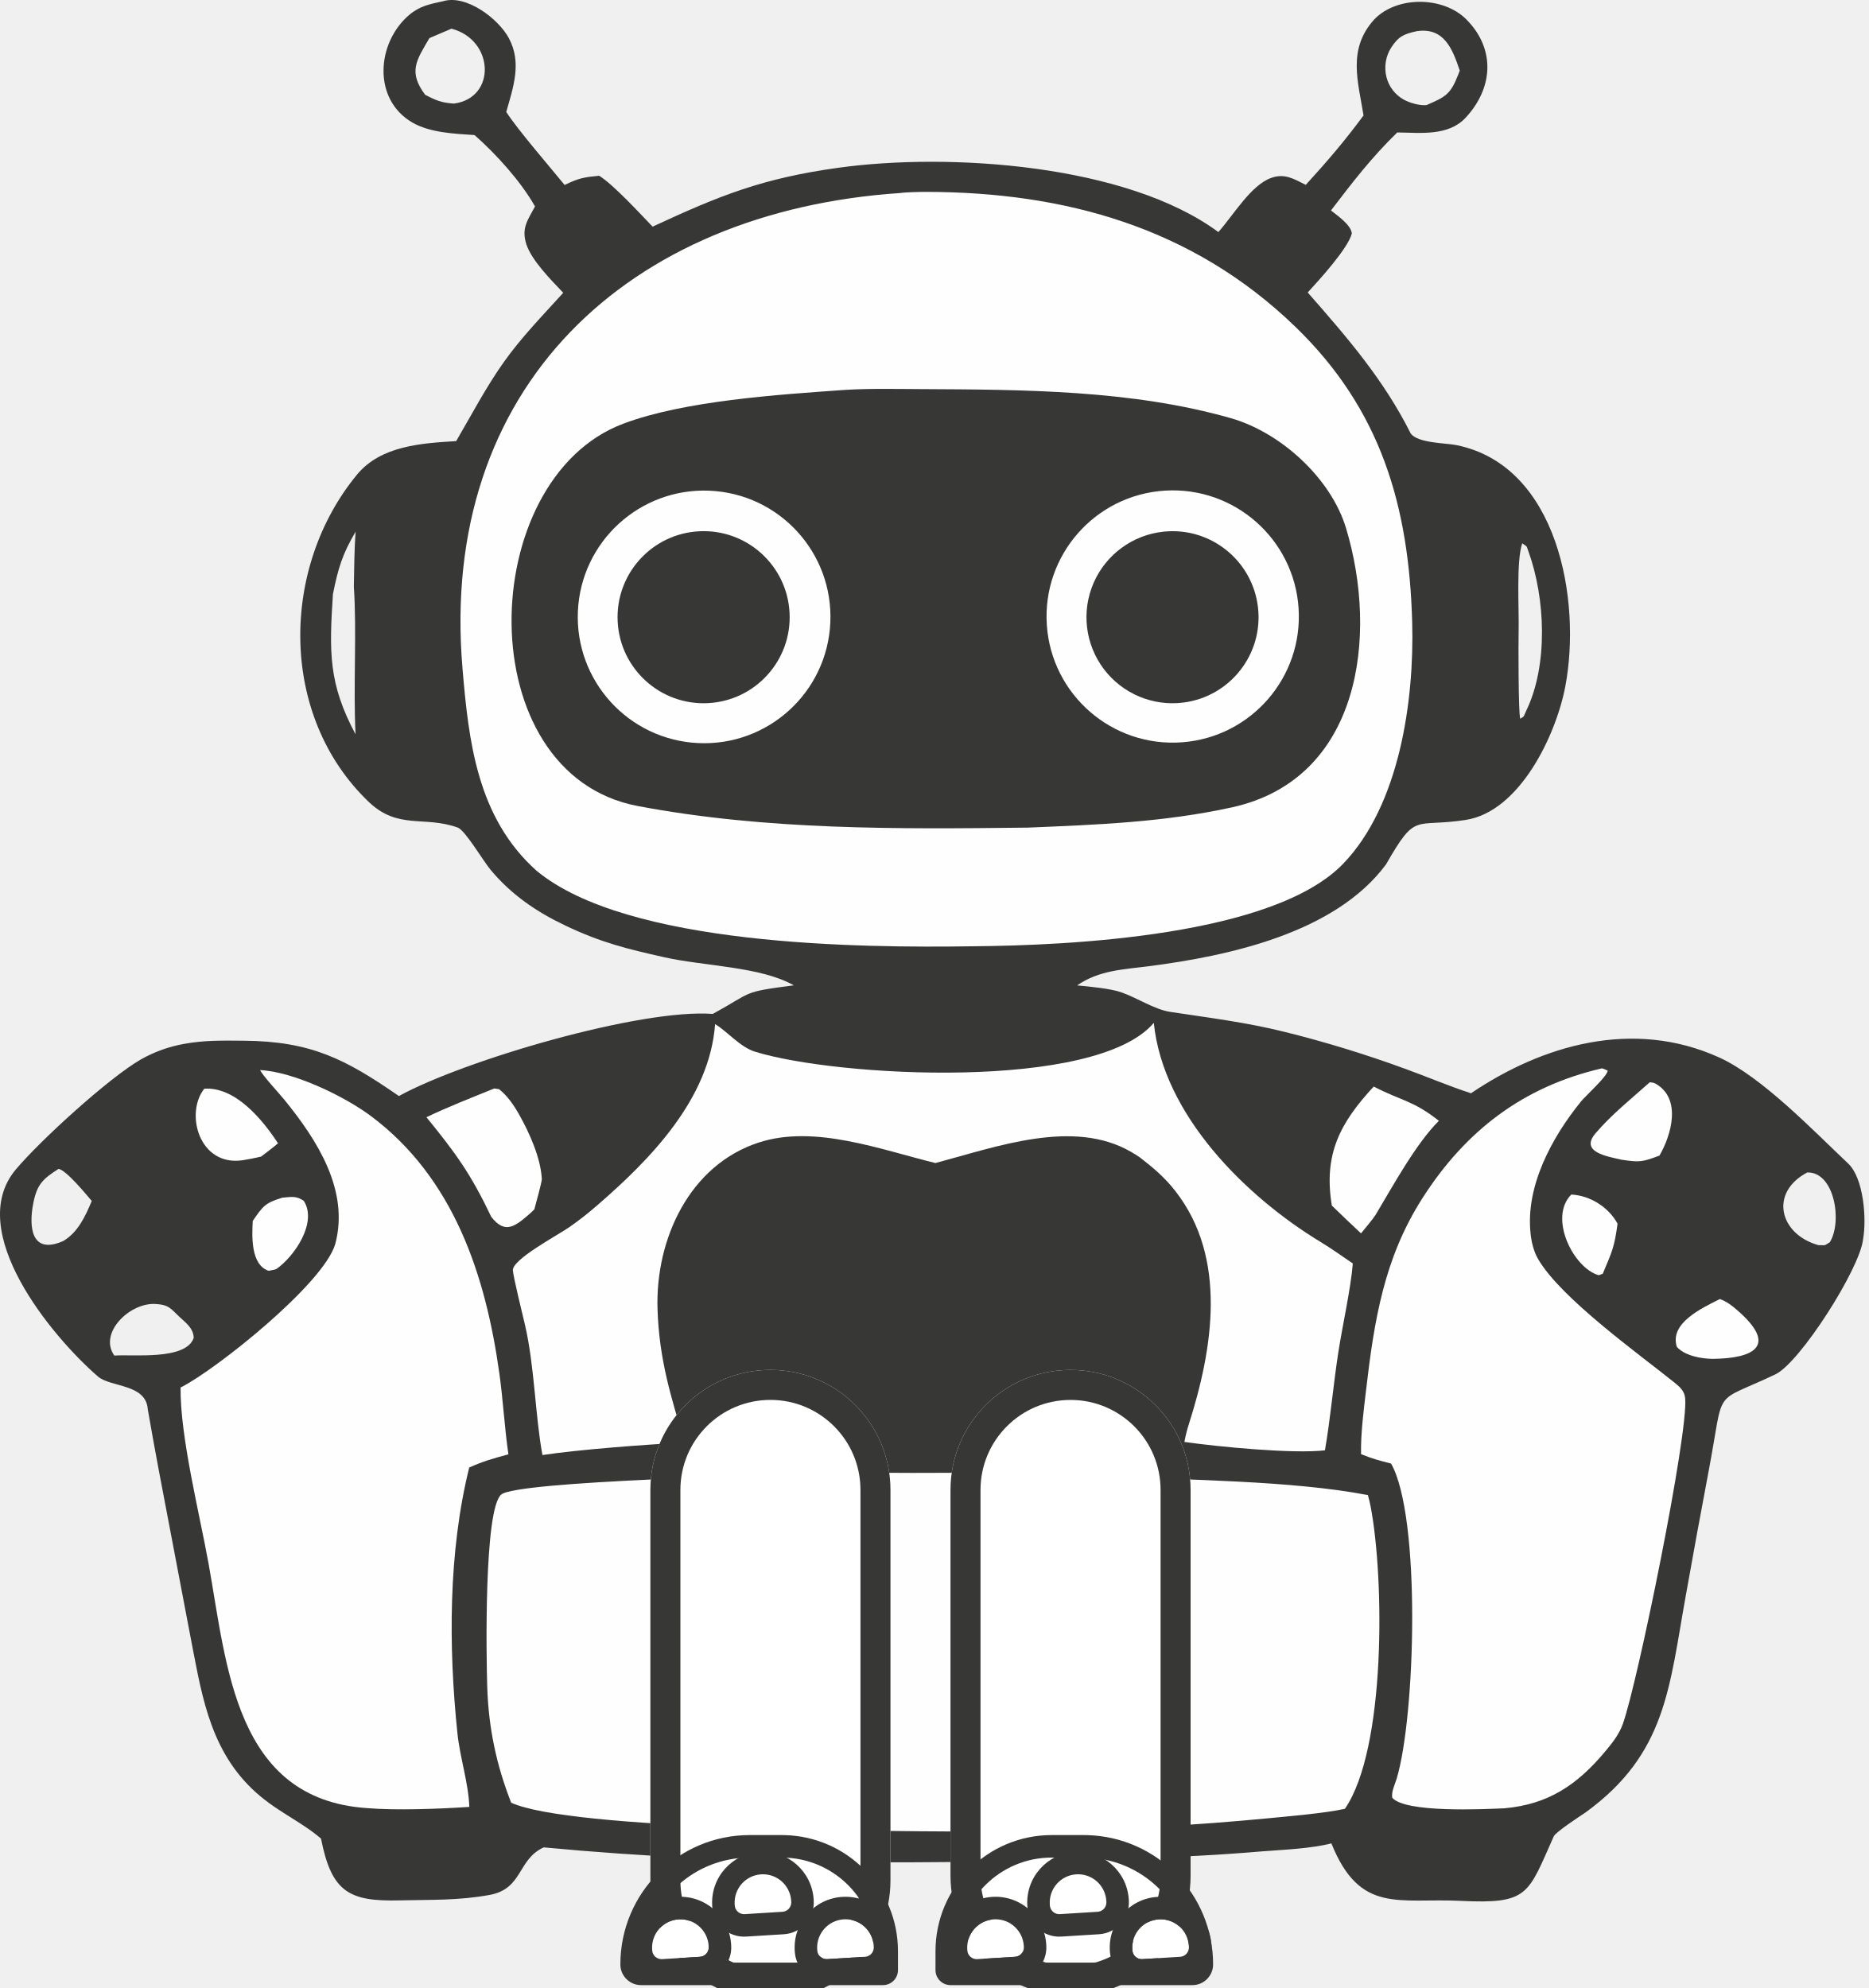
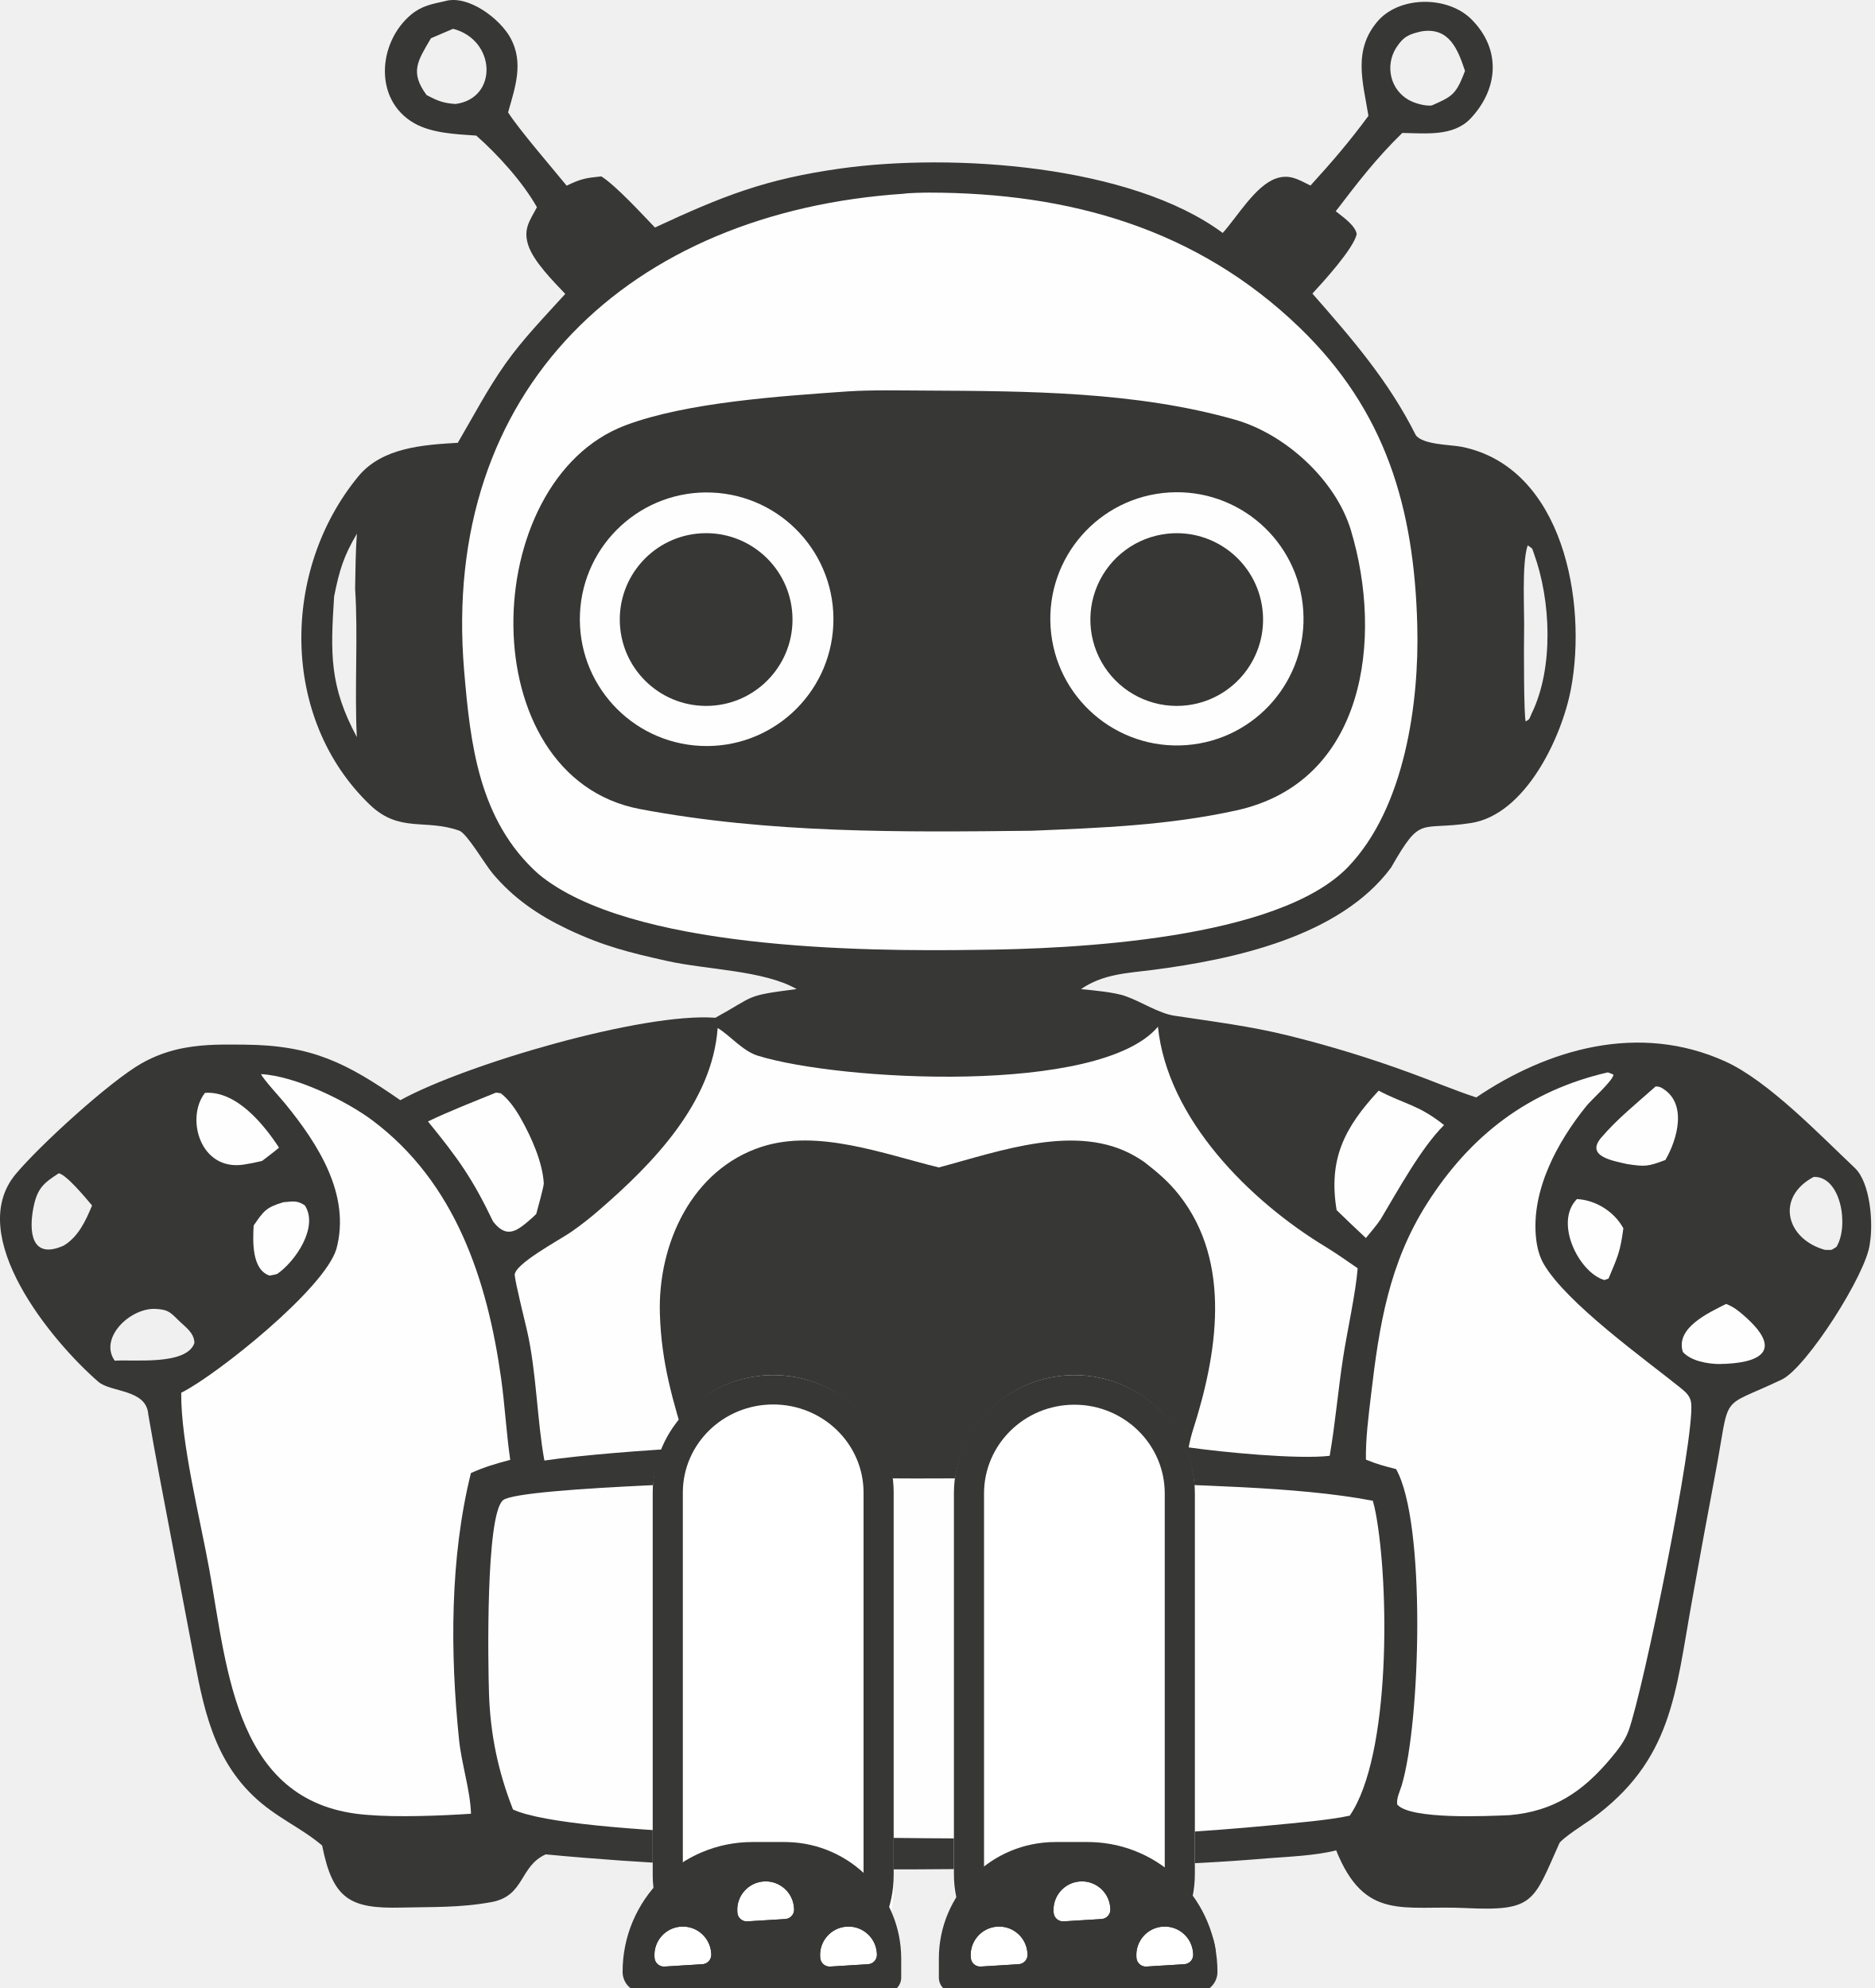
- <svg xmlns="http://www.w3.org/2000/svg" width="249" height="265" viewBox="0 0 249 265" fill="none">
-   <g clip-path="url(#clip0_1_198)">
-     <path d="M59.078 0.157C62.16 -0.755 66.42 2.493 67.811 5.069C69.584 8.352 68.405 11.634 67.474 14.923C68.997 17.294 73.3 22.259 75.253 24.657C77.139 23.738 77.84 23.624 79.856 23.426C81.752 24.602 85.308 28.477 86.979 30.213C95.965 26.037 101.611 23.774 111.69 22.369C126.463 20.309 150.151 21.881 162.383 30.936C164.397 28.667 166.714 24.696 169.409 23.72C171.225 23.062 172.439 23.852 174.035 24.64C176.927 21.465 179.17 18.856 181.732 15.388C181.005 10.868 179.571 6.555 183.14 2.614C186.16 -0.577 192.347 -0.502 195.42 2.573C199.364 6.521 199.023 11.775 195.3 15.73C193.012 18.161 189.306 17.698 186.227 17.655C182.768 21.023 180.302 24.245 177.39 28.055C178.323 28.796 180.005 29.938 180.175 31.098C179.727 33.06 175.719 37.438 174.291 38.986C179.587 45.025 184.399 50.57 188.018 57.781C188.968 59.087 192.689 59.044 194.136 59.338C207.649 62.089 210.799 80.041 208.622 91.511C207.401 97.943 202.575 108.187 195.338 109.298C188.399 110.363 188.793 108.128 184.734 115.217C177.956 124.376 163.793 127.42 153.104 128.799C149.724 129.235 146.493 129.323 143.556 131.355C145.112 131.497 148.121 131.779 149.491 132.294C151.496 132.98 153.862 134.565 155.959 134.883C161.179 135.674 166.04 136.266 171.196 137.544C176.598 138.884 181.923 140.513 187.15 142.426C190.116 143.493 193.076 144.766 196.049 145.734C205.535 139.32 217.618 135.749 229.114 140.952C234.835 143.542 241.76 150.796 246.325 155.101C248.392 157.053 248.8 162.449 248.31 165.196C247.9 169.1 239.906 181.636 236.63 183.198C228.047 187.288 229.917 184.554 227.746 195.996C226.696 201.548 225.676 207.105 224.686 212.668C222.474 224.921 222.093 233.778 211.325 241.595C210.509 242.143 207.341 244.213 207.086 244.783C203.614 252.528 203.793 253.83 194.626 253.383C186.454 252.985 181.244 255.175 177.446 245.72C174.818 246.408 171.091 246.568 168.292 246.78C162.636 247.26 156.967 247.565 151.292 247.69C124.63 248.47 99.052 248.778 72.467 246.255C68.954 247.848 69.712 251.775 65.272 252.59C61.101 253.358 57.404 253.218 53.275 253.32C46.532 253.488 44.191 252.233 42.784 245.083C39.893 242.613 36.635 241.392 33.573 238.435C27.693 232.756 26.764 225.162 25.265 217.547L21.171 196.028C20.659 193.359 20.192 190.65 19.693 187.846C19.467 184.445 14.731 184.944 13.051 183.487C6.896 178.149 -4.774 164.094 2.102 155.896C5.369 152.002 14.543 143.654 18.763 141.23C20.562 140.208 22.523 139.503 24.561 139.144C27.302 138.648 29.722 138.706 32.442 138.726C41.471 138.791 46.041 141.176 53.165 146.101C61.909 141.305 85.436 134.423 95.001 135.156C100.435 132.178 98.789 132.249 105.798 131.346C101.438 128.845 93.825 128.787 88.58 127.611C83.579 126.491 80.133 125.654 75.363 123.385C71.482 121.538 68.162 119.268 65.401 115.966C64.383 114.749 62.019 110.692 61.005 110.314C56.539 108.704 53.061 110.642 49.131 106.88C37.184 95.44 37.317 75.71 47.593 63.253C50.753 59.423 56.211 59.072 60.798 58.802C62.854 55.288 64.769 51.626 67.128 48.293C69.472 44.979 72.342 42.042 75.069 39.029C73.481 37.358 70.841 34.706 70.151 32.555C69.466 30.419 70.324 29.349 71.307 27.521C69.419 24.174 66.114 20.527 63.249 18.006C60.569 17.822 57.34 17.701 54.988 16.349C49.6 13.252 50.192 5.658 54.56 1.971C55.972 0.78 57.341 0.539 59.078 0.157ZM190.125 14.011C192.619 12.916 193.305 12.625 194.331 9.997C194.408 9.802 194.482 9.607 194.556 9.412C193.593 6.525 192.467 3.615 188.829 4.155C187.152 4.53 186.406 4.817 185.419 6.341C184.681 7.504 184.451 8.918 184.783 10.255C185.095 11.521 185.913 12.604 187.045 13.251C187.828 13.709 189.231 14.106 190.125 14.011ZM57.233 5.079C55.497 8.045 54.377 9.561 56.66 12.632C58.107 13.388 58.844 13.696 60.492 13.809C66.172 13.074 65.9 5.312 60.171 3.824L57.233 5.079ZM15.238 180.698C17.626 180.507 24.768 181.374 25.817 178.351C25.801 176.929 24.519 176.164 23.601 175.233C22.492 174.109 22.148 173.9 20.57 173.813C17.187 173.73 13.129 177.727 15.238 180.698ZM240.867 156.289C235.773 158.982 237.168 164.538 242.365 165.98C243.425 165.974 243.042 166.097 243.88 165.588C245.58 162.848 244.502 156.18 240.867 156.289ZM47.16 78.198C47.211 75.835 47.212 73.203 47.403 70.869C45.634 73.85 45.069 75.739 44.373 79.193C43.88 86.853 43.753 91.099 47.388 97.882C47.065 91.496 47.57 84.209 47.16 78.198ZM8.443 165.421C10.388 164.268 11.378 162.132 12.228 160.086C11.427 159.147 8.874 156.025 7.807 155.807C5.75 157.127 4.94 157.836 4.439 160.373C3.813 163.547 4.15 167.321 8.443 165.421ZM202.882 72.42C202.058 74.858 202.478 81.231 202.402 84.145C202.366 85.519 202.363 95.278 202.62 95.805C203.227 95.455 203.051 95.516 203.413 94.743C206.363 88.684 205.967 79.715 203.709 73.504C203.401 72.659 203.616 72.953 202.882 72.42Z" fill="#373736" />
-     <path d="M120.02 25.727C120.643 25.62 122.676 25.577 123.376 25.578C141.976 25.593 158.94 30.334 172.588 43.504C184.038 54.553 187.8 67.418 188.218 83.025C188.496 93.429 186.526 107.318 179.035 115.118C169.774 124.761 142.58 126.037 129.64 126.138C114.669 126.363 83.577 126.104 71.493 116.054C63.563 108.954 62.456 98.734 61.64 89.077C58.476 51.648 83.613 28.151 120.02 25.727Z" fill="#FEFEFE" />
-     <path d="M112.577 51.977C115.826 51.766 119.519 51.855 122.794 51.867C136.449 51.938 150.819 51.974 164.034 55.739C170.689 57.635 177.391 63.734 179.405 70.421C183.718 84.735 181.366 103.857 164.183 107.622C155.074 109.618 146.276 109.93 137.011 110.321C119.715 110.519 102.177 110.689 85.005 107.444C62.431 103.177 63.365 63.904 83.058 56.483C91.195 53.417 103.652 52.608 112.577 51.977Z" fill="#373736" />
-     <path d="M94.562 65.41C103.866 65.807 111.081 73.681 110.666 82.984C110.25 92.287 102.363 99.487 93.061 99.053C83.784 98.621 76.608 90.76 77.022 81.483C77.436 72.205 85.284 65.014 94.562 65.41Z" fill="#FEFEFE" />
-     <path d="M93.149 70.821C99.495 70.472 104.914 75.35 105.233 81.697C105.553 88.045 100.649 93.442 94.3 93.731C87.993 94.018 82.64 89.154 82.323 82.849C82.006 76.543 86.845 71.168 93.149 70.821Z" fill="#373736" />
-     <path d="M155.277 65.399C164.498 64.838 172.444 71.822 173.072 81.038C173.7 90.255 166.774 98.252 157.562 98.947C148.255 99.649 140.158 92.636 139.523 83.324C138.889 74.012 145.961 65.966 155.277 65.399Z" fill="#FEFEFE" />
-     <path d="M155.069 70.871C161.308 70.213 166.918 74.691 167.659 80.921C168.4 87.151 163.997 92.82 157.777 93.644C153.68 94.187 149.607 92.483 147.117 89.183C144.628 85.883 144.106 81.499 145.753 77.708C147.399 73.917 150.958 71.305 155.069 70.871Z" fill="#373736" />
-     <path d="M108.487 196.475C112.271 196.185 117.583 196.35 121.519 196.338C130.168 196.313 139.025 196.252 147.643 196.741C158.209 197.34 172.04 197.324 182.312 199.295C182.459 199.812 182.584 200.335 182.686 200.862C184.501 210.402 184.745 233.119 179.249 241.114C176.526 241.718 171.72 242.11 168.809 242.396C159.438 243.292 150.035 243.82 140.622 243.98C138.693 244.183 130.123 244.152 128.038 244.141C117.38 244.086 76.066 243.937 68.128 240.298C66.151 235.258 65.117 230.322 64.94 224.907C64.815 221.07 64.477 201.246 66.796 199.228C68.895 197.403 103.922 196.619 108.487 196.475Z" fill="#FEFEFE" />
-     <path d="M213.503 142.412C213.7 142.443 214.071 142.625 214.274 142.712C214.207 143.499 211.383 146.006 210.709 146.836C206.833 151.608 203.29 158.126 203.999 164.482C204.128 165.639 204.423 166.848 205.014 167.86C208.065 173.084 218.443 180.494 223.226 184.342C223.936 184.913 224.509 185.449 224.598 186.389C225.044 191.092 218.283 224.22 216.295 229.793C215.791 231.205 214.868 232.363 213.916 233.499C210.202 237.933 206.336 240.535 200.492 241.046C197.593 241.171 187.323 241.671 185.554 239.637C185.432 238.795 185.889 237.95 186.144 237.107C188.662 228.78 189.403 202.134 185.401 195.09C183.799 194.684 182.945 194.459 181.4 193.837C181.343 191.075 181.759 187.956 182.081 185.203C183.153 176.029 184.467 167.749 189.529 159.798C195.304 150.727 203.012 144.838 213.503 142.412Z" fill="#FEFEFE" />
-     <path d="M34.663 142.641C39.141 142.861 45.947 146.151 49.468 148.792C60.459 157.033 64.718 169.938 66.55 183.046C67.057 186.675 67.244 190.307 67.76 193.861C65.76 194.407 64.416 194.772 62.538 195.62C59.742 206.895 59.77 219.53 60.964 231.036C61.308 234.344 62.441 237.662 62.551 240.859C58.602 241.124 52.782 241.349 48.873 241.018C31.293 239.808 30.246 222.015 27.804 208.466C26.59 201.73 23.994 191.494 24.068 184.949L24.194 184.887C28.831 182.528 43.089 171.173 44.677 165.848C46.61 158.665 42.229 151.913 37.897 146.593C37.175 145.706 35.014 143.384 34.663 142.641Z" fill="#FEFEFE" />
-     <path d="M95.309 136.514C96.919 137.471 98.623 139.565 100.61 140.184C111.502 143.577 146.086 145.458 153.778 136.347C155.027 148.607 166 159.487 176.019 165.56C177.47 166.439 178.904 167.463 180.304 168.422C180.04 171.726 178.924 176.7 178.381 180.199C177.704 184.558 177.326 189.071 176.587 193.329C172.31 193.825 162.283 192.844 157.856 192.21C157.999 191.449 158.187 190.663 158.423 189.924C161.641 179.869 163.661 167.706 156.625 158.735C155.208 156.929 153.756 155.707 151.947 154.299C151.556 154.03 151.154 153.777 150.742 153.541C143.036 149.076 132.811 152.872 124.674 155.033C117.348 153.237 108.598 149.898 101.187 152.279C91.871 155.273 87.344 165.214 87.634 174.476C87.84 181.068 89.363 186.058 91.27 192.293C86.15 192.54 77.186 193.221 72.296 193.957C71.334 188.752 71.242 182.113 69.988 176.686C69.616 175.074 68.479 170.528 68.358 169.359C68.209 167.91 74.264 164.688 75.808 163.628C77.12 162.718 78.38 161.734 79.582 160.683C86.72 154.512 94.575 146.457 95.309 136.514Z" fill="#FEFEFE" />
-     <path d="M65.847 145.103C65.942 145.091 66.387 145.169 66.513 145.187C67.611 146.051 68.471 147.293 69.201 148.589C70.569 151.019 72.055 154.322 72.216 157.149C72.236 157.514 71.356 160.695 71.215 161.212C71.059 161.374 70.897 161.53 70.728 161.679C68.718 163.441 67.352 164.616 65.477 162.21C62.766 156.523 60.804 153.786 56.834 148.925C59.619 147.582 62.959 146.281 65.847 145.103Z" fill="#FEFEFE" />
-     <path d="M183.088 144.838C186.786 146.757 188.33 146.676 191.774 149.405C188.744 152.403 185.642 158.091 183.344 161.93C182.861 162.663 181.971 163.697 181.396 164.407C180.086 163.186 178.789 161.951 177.506 160.702C176.376 153.852 178.614 149.668 183.088 144.838Z" fill="#FEFEFE" />
-     <path d="M219.878 144.272C220.14 144.286 220.397 144.313 220.631 144.443C224.185 146.424 222.747 151.33 221.174 154.038C218.855 154.921 218.468 154.944 216.089 154.585C214.293 154.159 210.502 153.596 212.64 151.083C214.772 148.578 217.414 146.469 219.878 144.272Z" fill="#FEFEFE" />
-     <path d="M27.224 145.127C31.365 144.84 34.98 149.23 37.055 152.404C36.39 152.978 35.511 153.623 34.802 154.171C33.993 154.368 33.176 154.53 32.354 154.657C26.537 155.528 24.626 148.414 27.224 145.127Z" fill="#FEFEFE" />
-     <path d="M229.233 173.159C230.189 173.534 230.742 173.964 231.496 174.614C237.062 179.412 233.743 181.086 228.249 181.137C226.711 181.113 224.55 180.724 223.492 179.54C222.457 176.345 226.915 174.329 229.233 173.159Z" fill="#FEFEFE" />
-     <path d="M209.423 159.232C211.942 159.366 214.381 160.906 215.588 163.113C215.165 166.262 214.858 166.83 213.613 169.796L213.068 169.986C209.707 169.027 206.345 162.332 209.423 159.232Z" fill="#FEFEFE" />
-     <path d="M37.628 159.651C38.908 159.543 39.445 159.386 40.477 160.061C42.349 162.917 39.258 167.487 36.813 169.174C36.551 169.262 36.093 169.339 35.806 169.398C33.408 168.609 33.575 164.783 33.687 162.748C35.046 160.763 35.353 160.343 37.628 159.651Z" fill="#FEFEFE" />
-     <path d="M86.682 198.607C86.682 189.771 93.846 182.607 102.682 182.607C111.519 182.607 118.682 189.771 118.682 198.607V250.673C118.682 259.51 111.519 266.673 102.682 266.673C93.846 266.673 86.682 259.51 86.682 250.673V198.607Z" fill="white" />
-     <path d="M114.682 250.673V198.607C114.682 191.98 109.31 186.607 102.682 186.607C96.055 186.607 90.682 191.98 90.682 198.607V250.673C90.682 257.3 96.055 262.673 102.682 262.673V266.673C93.846 266.673 86.682 259.509 86.682 250.673V198.607C86.682 189.771 93.846 182.607 102.682 182.607C111.519 182.607 118.682 189.771 118.682 198.607V250.673C118.682 259.509 111.519 266.673 102.682 266.673V262.673C109.31 262.673 114.682 257.3 114.682 250.673Z" fill="#373736" />
-     <path d="M126.682 198.611C126.682 189.774 133.846 182.611 142.682 182.611C151.519 182.611 158.682 189.774 158.682 198.611V250.066C158.682 258.903 151.519 266.066 142.682 266.066C133.846 266.066 126.682 258.903 126.682 250.066V198.611Z" fill="white" />
-     <path d="M154.682 250.066V198.611C154.682 191.983 149.31 186.611 142.682 186.611C136.055 186.611 130.682 191.983 130.682 198.611V250.066C130.682 256.693 136.055 262.066 142.682 262.066V266.066C133.846 266.066 126.682 258.902 126.682 250.066V198.611C126.682 189.774 133.846 182.611 142.682 182.611C151.519 182.611 158.682 189.774 158.682 198.611V250.066C158.682 258.902 151.519 266.066 142.682 266.066V262.066C149.31 262.066 154.682 256.693 154.682 250.066Z" fill="#373736" />
-     <path d="M116.682 260.104C116.682 253.206 111.091 247.615 104.194 247.615H99.924C92.139 247.615 85.814 253.861 85.685 261.615H116.682V260.104ZM119.682 262.615L119.672 262.819C119.569 263.828 118.718 264.615 117.682 264.615H85.441L85.159 264.601C83.768 264.459 82.682 263.285 82.682 261.856C82.683 252.334 90.402 244.615 99.924 244.615H104.194L104.594 244.62C112.963 244.832 119.682 251.683 119.682 260.104V262.615Z" fill="#373736" />
-     <path d="M126.682 264.615C125.647 264.615 124.795 263.828 124.693 262.819L124.682 262.615V260.104C124.682 251.55 131.617 244.615 140.171 244.615H144.441L144.887 244.621C154.203 244.857 161.682 252.483 161.682 261.856C161.682 263.38 160.447 264.615 158.924 264.615H126.682ZM127.682 261.615H158.679C158.551 253.861 152.226 247.615 144.441 247.615H140.171C133.274 247.615 127.682 253.206 127.682 260.104V261.615Z" fill="#373736" />
-     <path d="M128.916 259.849C128.787 257.768 130.369 255.977 132.449 255.848C134.53 255.72 136.321 257.302 136.45 259.382L136.458 259.515C136.501 260.205 135.976 260.798 135.287 260.841L130.249 261.152C129.56 261.195 128.966 260.671 128.924 259.982L128.916 259.849Z" fill="white" />
-     <path d="M128.924 259.981C128.964 260.627 129.488 261.129 130.121 261.154L130.249 261.153L135.287 260.841L135.414 260.826C135.998 260.73 136.436 260.234 136.459 259.643L136.458 259.515L136.45 259.382C136.325 257.367 134.64 255.819 132.644 255.841L132.45 255.848C130.369 255.977 128.787 257.768 128.916 259.849L128.924 259.981ZM139.452 259.33C139.597 261.673 137.815 263.69 135.472 263.835L130.434 264.147C128.091 264.292 126.075 262.509 125.93 260.167L125.921 260.034C125.69 256.3 128.53 253.085 132.264 252.854C135.998 252.623 139.213 255.463 139.444 259.197L139.452 259.33Z" fill="#373736" />
-     <path d="M86.916 259.849C86.787 257.768 88.369 255.977 90.45 255.848C92.53 255.72 94.321 257.302 94.45 259.382L94.458 259.515C94.501 260.205 93.976 260.798 93.287 260.841L88.249 261.152C87.56 261.195 86.966 260.671 86.924 259.982L86.916 259.849Z" fill="white" />
-     <path d="M86.924 259.981C86.964 260.627 87.487 261.129 88.121 261.154L88.249 261.153L93.287 260.841L93.414 260.826C93.998 260.73 94.436 260.234 94.459 259.643L94.458 259.515L94.45 259.382C94.325 257.367 92.64 255.819 90.644 255.841L90.45 255.848C88.369 255.977 86.787 257.768 86.916 259.849L86.924 259.981ZM97.453 259.33C97.597 261.673 95.815 263.69 93.472 263.835L88.434 264.147C86.091 264.292 84.075 262.509 83.93 260.167L83.921 260.034C83.69 256.3 86.53 253.085 90.264 252.854C93.998 252.623 97.213 255.463 97.444 259.197L97.453 259.33Z" fill="#373736" />
-     <path d="M139.916 253.849C139.787 251.768 141.369 249.977 143.449 249.848C145.53 249.72 147.321 251.302 147.45 253.382L147.458 253.515C147.501 254.204 146.976 254.798 146.287 254.84L141.249 255.152C140.56 255.195 139.966 254.671 139.924 253.982L139.916 253.849Z" fill="white" />
-     <path d="M139.924 253.981C139.964 254.627 140.488 255.129 141.121 255.154L141.249 255.153L146.287 254.841L146.414 254.826C146.998 254.73 147.436 254.234 147.459 253.643L147.458 253.515L147.45 253.382C147.325 251.367 145.64 249.819 143.644 249.841L143.45 249.848C141.369 249.977 139.787 251.768 139.916 253.849L139.924 253.981ZM150.452 253.33C150.597 255.673 148.815 257.69 146.472 257.835L141.434 258.147C139.091 258.292 137.075 256.509 136.93 254.167L136.921 254.034C136.69 250.3 139.53 247.085 143.264 246.854C146.998 246.623 150.213 249.463 150.444 253.197L150.452 253.33Z" fill="#373736" />
-     <path d="M97.916 253.849C97.787 251.768 99.369 249.977 101.449 249.848C103.53 249.72 105.321 251.302 105.45 253.382L105.458 253.515C105.501 254.204 104.976 254.798 104.287 254.84L99.249 255.152C98.56 255.195 97.966 254.671 97.924 253.982L97.916 253.849Z" fill="white" />
-     <path d="M97.924 253.981C97.964 254.627 98.487 255.129 99.121 255.154L99.249 255.153L104.287 254.841L104.414 254.826C104.998 254.73 105.436 254.234 105.459 253.643L105.458 253.515L105.45 253.382C105.325 251.367 103.64 249.819 101.644 249.841L101.45 249.848C99.369 249.977 97.787 251.768 97.916 253.849L97.924 253.981ZM108.452 253.33C108.597 255.673 106.815 257.69 104.472 257.835L99.434 258.147C97.091 258.292 95.075 256.509 94.93 254.167L94.921 254.034C94.69 250.3 97.53 247.085 101.264 246.854C104.998 246.623 108.213 249.463 108.444 253.197L108.452 253.33Z" fill="#373736" />
-     <path d="M150.916 259.849C150.787 257.768 152.369 255.977 154.449 255.848C156.53 255.72 158.321 257.302 158.45 259.382L158.458 259.515C158.501 260.205 157.976 260.798 157.287 260.841L152.249 261.152C151.56 261.195 150.966 260.671 150.924 259.982L150.916 259.849Z" fill="white" />
-     <path d="M150.924 259.981C150.964 260.627 151.488 261.129 152.121 261.154L152.249 261.153L157.287 260.841L157.414 260.826C157.998 260.73 158.436 260.234 158.459 259.643L158.458 259.515L158.45 259.382C158.325 257.367 156.64 255.819 154.644 255.841L154.45 255.848C152.369 255.977 150.787 257.768 150.916 259.849L150.924 259.981ZM161.452 259.33C161.597 261.673 159.815 263.69 157.472 263.835L152.434 264.147C150.091 264.292 148.075 262.509 147.93 260.167L147.921 260.034C147.69 256.3 150.53 253.085 154.264 252.854C157.998 252.623 161.213 255.463 161.444 259.197L161.452 259.33Z" fill="#373736" />
-     <path d="M108.916 259.849C108.787 257.768 110.369 255.977 112.449 255.848C114.53 255.72 116.321 257.302 116.45 259.382L116.458 259.515C116.501 260.205 115.976 260.798 115.287 260.841L110.249 261.152C109.56 261.195 108.966 260.671 108.924 259.982L108.916 259.849Z" fill="white" />
-     <path d="M108.924 259.981C108.964 260.627 109.488 261.129 110.121 261.154L110.249 261.153L115.287 260.841L115.414 260.826C115.998 260.73 116.436 260.234 116.459 259.643L116.458 259.515L116.45 259.382C116.325 257.367 114.64 255.819 112.644 255.841L112.45 255.848C110.369 255.977 108.787 257.768 108.916 259.849L108.924 259.981ZM119.452 259.33C119.597 261.673 117.815 263.69 115.472 263.835L110.434 264.147C108.091 264.292 106.075 262.509 105.93 260.167L105.921 260.034C105.69 256.3 108.53 253.085 112.264 252.854C115.998 252.623 119.213 255.463 119.444 259.197L119.452 259.33Z" fill="#373736" />
+ <svg xmlns="http://www.w3.org/2000/svg" width="249" height="264" viewBox="0 0 249 264" fill="none">
+   <g clip-path="url(#clip0_1_509)">
+     <mask id="mask0_1_509" style="mask-type:luminance" maskUnits="userSpaceOnUse" x="0" y="0" width="249" height="264">
+       <path d="M249 0H0V264H249V0Z" fill="white" />
+     </mask>
+     <g mask="url(#mask0_1_509)">
+       <path d="M59.078 0.157C62.16 -0.755 66.42 2.493 67.811 5.069C69.584 8.352 68.405 11.634 67.474 14.923C68.997 17.294 73.3 22.259 75.253 24.657C77.139 23.738 77.84 23.624 79.856 23.426C81.752 24.602 85.308 28.477 86.979 30.213C95.965 26.037 101.611 23.774 111.69 22.369C126.463 20.309 150.151 21.881 162.383 30.936C164.397 28.667 166.714 24.696 169.409 23.72C171.225 23.062 172.439 23.852 174.035 24.64C176.927 21.465 179.17 18.856 181.732 15.388C181.005 10.868 179.571 6.555 183.14 2.614C186.16 -0.577 192.347 -0.502 195.42 2.573C199.364 6.521 199.023 11.775 195.3 15.73C193.012 18.161 189.306 17.698 186.227 17.655C182.768 21.023 180.302 24.245 177.39 28.055C178.323 28.796 180.005 29.938 180.175 31.098C179.727 33.06 175.719 37.438 174.291 38.986C179.587 45.025 184.399 50.57 188.018 57.781C188.968 59.087 192.689 59.044 194.136 59.338C207.649 62.089 210.799 80.041 208.622 91.511C207.401 97.943 202.575 108.187 195.338 109.298C188.399 110.363 188.793 108.128 184.734 115.217C177.956 124.376 163.793 127.42 153.104 128.799C149.724 129.235 146.493 129.323 143.556 131.355C145.112 131.497 148.121 131.779 149.491 132.294C151.496 132.98 153.862 134.565 155.959 134.883C161.179 135.674 166.04 136.266 171.196 137.544C176.598 138.884 181.923 140.513 187.15 142.426C190.116 143.493 193.076 144.766 196.049 145.734C205.535 139.32 217.618 135.749 229.114 140.952C234.835 143.542 241.76 150.796 246.325 155.101C248.392 157.053 248.8 162.449 248.31 165.196C247.9 169.1 239.906 181.636 236.63 183.198C228.047 187.288 229.917 184.554 227.746 195.996C226.696 201.548 225.676 207.105 224.686 212.668C222.474 224.921 222.093 233.778 211.325 241.595C210.509 242.143 207.341 244.213 207.086 244.783C203.614 252.528 203.793 253.83 194.626 253.383C186.454 252.985 181.244 255.175 177.446 245.72C174.818 246.408 171.091 246.568 168.292 246.78C162.636 247.26 156.967 247.565 151.292 247.69C124.63 248.47 99.052 248.778 72.467 246.255C68.954 247.848 69.712 251.775 65.272 252.59C61.101 253.358 57.404 253.218 53.275 253.32C46.532 253.488 44.191 252.233 42.784 245.083C39.893 242.613 36.635 241.392 33.573 238.435C27.693 232.756 26.764 225.162 25.265 217.547L21.171 196.028C20.659 193.359 20.192 190.65 19.693 187.846C19.467 184.445 14.731 184.944 13.051 183.487C6.896 178.149 -4.774 164.094 2.102 155.896C5.369 152.002 14.543 143.654 18.763 141.23C20.562 140.208 22.523 139.503 24.561 139.144C27.302 138.648 29.722 138.706 32.442 138.726C41.471 138.791 46.041 141.176 53.165 146.101C61.909 141.305 85.436 134.423 95.001 135.156C100.435 132.178 98.789 132.249 105.798 131.346C101.438 128.845 93.825 128.787 88.58 127.611C83.579 126.491 80.133 125.654 75.363 123.385C71.482 121.538 68.162 119.268 65.401 115.966C64.383 114.749 62.019 110.692 61.005 110.314C56.539 108.704 53.061 110.642 49.131 106.88C37.184 95.44 37.317 75.71 47.593 63.253C50.753 59.423 56.211 59.072 60.798 58.802C62.854 55.288 64.769 51.626 67.128 48.293C69.472 44.979 72.342 42.042 75.069 39.029C73.481 37.358 70.841 34.706 70.151 32.555C69.466 30.419 70.324 29.349 71.307 27.521C69.419 24.174 66.114 20.527 63.249 18.006C60.569 17.822 57.34 17.701 54.988 16.349C49.6 13.252 50.192 5.658 54.56 1.971C55.972 0.78 57.341 0.539 59.078 0.157ZM190.125 14.011C192.619 12.916 193.305 12.625 194.331 9.997C194.408 9.802 194.482 9.607 194.556 9.412C193.593 6.525 192.467 3.615 188.829 4.155C187.152 4.53 186.406 4.817 185.419 6.341C184.681 7.504 184.451 8.918 184.783 10.255C185.095 11.521 185.913 12.604 187.045 13.251C187.828 13.709 189.231 14.106 190.125 14.011ZM57.233 5.079C55.497 8.045 54.377 9.561 56.66 12.632C58.107 13.388 58.844 13.696 60.492 13.809C66.172 13.074 65.9 5.312 60.171 3.824L57.233 5.079ZM15.238 180.698C17.626 180.507 24.768 181.374 25.817 178.351C25.801 176.929 24.519 176.164 23.601 175.233C22.492 174.109 22.148 173.9 20.57 173.813C17.187 173.73 13.129 177.727 15.238 180.698ZM240.867 156.289C235.773 158.982 237.168 164.538 242.365 165.98C243.425 165.974 243.042 166.097 243.88 165.588C245.58 162.848 244.502 156.18 240.867 156.289ZM47.16 78.198C47.211 75.835 47.212 73.203 47.403 70.869C45.634 73.85 45.069 75.739 44.373 79.193C43.88 86.853 43.753 91.099 47.388 97.882C47.065 91.496 47.57 84.209 47.16 78.198ZM8.443 165.421C10.388 164.268 11.378 162.132 12.228 160.086C11.427 159.147 8.874 156.025 7.807 155.807C5.75 157.127 4.94 157.836 4.439 160.373C3.813 163.547 4.15 167.321 8.443 165.421ZM202.882 72.42C202.058 74.858 202.478 81.231 202.402 84.145C202.366 85.519 202.363 95.278 202.62 95.805C203.227 95.455 203.051 95.516 203.413 94.743C206.363 88.684 205.967 79.715 203.709 73.504C203.401 72.659 203.616 72.953 202.882 72.42Z" fill="#373736" />
+       <path d="M120.02 25.727C120.643 25.62 122.676 25.577 123.376 25.578C141.976 25.593 158.94 30.334 172.588 43.504C184.038 54.553 187.8 67.418 188.218 83.025C188.496 93.429 186.526 107.318 179.035 115.118C169.774 124.761 142.58 126.037 129.64 126.138C114.669 126.363 83.577 126.104 71.493 116.054C63.563 108.954 62.456 98.734 61.64 89.077C58.476 51.648 83.613 28.151 120.02 25.727Z" fill="#FEFEFE" />
+       <path d="M112.577 51.977C115.826 51.766 119.519 51.855 122.794 51.867C136.449 51.938 150.819 51.974 164.034 55.739C170.689 57.635 177.391 63.734 179.405 70.421C183.718 84.735 181.366 103.857 164.183 107.622C155.074 109.618 146.276 109.93 137.011 110.321C119.715 110.519 102.177 110.689 85.005 107.444C62.431 103.177 63.365 63.904 83.058 56.483C91.195 53.417 103.652 52.608 112.577 51.977Z" fill="#373736" />
+       <path d="M94.562 65.41C103.866 65.807 111.081 73.681 110.666 82.984C110.25 92.287 102.363 99.487 93.061 99.053C83.784 98.621 76.608 90.76 77.022 81.483C77.436 72.205 85.284 65.014 94.562 65.41Z" fill="#FEFEFE" />
+       <path d="M93.149 70.821C99.495 70.472 104.914 75.35 105.233 81.697C105.553 88.045 100.649 93.442 94.3 93.731C87.993 94.018 82.64 89.154 82.323 82.849C82.006 76.543 86.845 71.168 93.149 70.821Z" fill="#373736" />
+       <path d="M155.277 65.399C164.498 64.838 172.444 71.822 173.072 81.038C173.7 90.255 166.774 98.252 157.562 98.947C148.255 99.649 140.158 92.636 139.523 83.324C138.889 74.012 145.961 65.966 155.277 65.399Z" fill="#FEFEFE" />
+       <path d="M155.069 70.871C161.308 70.213 166.918 74.691 167.659 80.921C168.4 87.151 163.997 92.82 157.777 93.644C153.68 94.187 149.607 92.483 147.117 89.183C144.628 85.883 144.106 81.499 145.753 77.708C147.399 73.917 150.958 71.305 155.069 70.871Z" fill="#373736" />
+       <path d="M108.487 196.475C112.271 196.185 117.583 196.35 121.519 196.338C130.168 196.313 139.025 196.252 147.643 196.741C158.209 197.34 172.04 197.324 182.312 199.295C182.459 199.812 182.584 200.335 182.686 200.862C184.501 210.402 184.745 233.119 179.249 241.114C176.526 241.718 171.72 242.11 168.809 242.396C159.438 243.292 150.035 243.82 140.622 243.98C138.693 244.183 130.123 244.152 128.038 244.141C117.38 244.086 76.066 243.937 68.128 240.298C66.151 235.258 65.117 230.322 64.94 224.907C64.815 221.07 64.477 201.246 66.796 199.228C68.895 197.403 103.922 196.619 108.487 196.475Z" fill="#FEFEFE" />
+       <path d="M213.503 142.412C213.7 142.443 214.071 142.625 214.274 142.712C214.207 143.499 211.383 146.006 210.709 146.836C206.833 151.608 203.29 158.126 203.999 164.482C204.128 165.639 204.423 166.848 205.014 167.86C208.065 173.084 218.443 180.494 223.226 184.342C223.936 184.913 224.509 185.449 224.598 186.389C225.044 191.092 218.283 224.22 216.295 229.793C215.791 231.205 214.868 232.363 213.916 233.499C210.202 237.933 206.336 240.535 200.492 241.046C197.593 241.171 187.323 241.671 185.554 239.637C185.432 238.795 185.889 237.95 186.144 237.107C188.662 228.78 189.403 202.134 185.401 195.09C183.799 194.684 182.945 194.459 181.4 193.837C181.343 191.075 181.759 187.956 182.081 185.203C183.153 176.029 184.467 167.749 189.529 159.798C195.304 150.727 203.012 144.838 213.503 142.412Z" fill="#FEFEFE" />
+       <path d="M34.663 142.641C39.141 142.861 45.947 146.151 49.468 148.792C60.459 157.033 64.718 169.938 66.55 183.046C67.057 186.675 67.244 190.307 67.76 193.861C65.76 194.407 64.416 194.772 62.538 195.62C59.742 206.895 59.77 219.53 60.964 231.036C61.308 234.344 62.441 237.662 62.551 240.859C58.602 241.124 52.782 241.349 48.873 241.018C31.293 239.808 30.246 222.015 27.804 208.466C26.59 201.73 23.994 191.494 24.068 184.949L24.194 184.887C28.831 182.528 43.089 171.173 44.677 165.848C46.61 158.665 42.229 151.913 37.897 146.593C37.175 145.706 35.014 143.384 34.663 142.641Z" fill="#FEFEFE" />
+       <path d="M95.309 136.514C96.919 137.471 98.623 139.565 100.61 140.184C111.502 143.577 146.086 145.458 153.778 136.347C155.027 148.607 166 159.487 176.019 165.56C177.47 166.439 178.904 167.463 180.304 168.422C180.04 171.726 178.924 176.7 178.381 180.199C177.704 184.558 177.326 189.071 176.587 193.329C172.31 193.825 162.283 192.844 157.856 192.21C157.999 191.449 158.187 190.663 158.423 189.924C161.641 179.869 163.661 167.706 156.625 158.735C155.208 156.929 153.756 155.707 151.947 154.299C151.556 154.03 151.154 153.777 150.742 153.541C143.036 149.076 132.811 152.872 124.674 155.033C117.348 153.237 108.598 149.898 101.187 152.279C91.871 155.273 87.344 165.214 87.634 174.476C87.84 181.068 89.363 186.058 91.27 192.293C86.15 192.54 77.186 193.221 72.296 193.957C71.334 188.752 71.242 182.113 69.988 176.686C69.616 175.074 68.479 170.528 68.358 169.359C68.209 167.91 74.264 164.688 75.808 163.628C77.12 162.718 78.38 161.734 79.582 160.683C86.72 154.512 94.575 146.457 95.309 136.514Z" fill="#FEFEFE" />
+       <path d="M65.847 145.103C65.942 145.091 66.387 145.169 66.513 145.187C67.611 146.051 68.471 147.293 69.201 148.589C70.569 151.019 72.055 154.322 72.216 157.149C72.236 157.514 71.356 160.695 71.215 161.212C71.059 161.374 70.897 161.53 70.728 161.679C68.718 163.441 67.352 164.616 65.477 162.21C62.766 156.523 60.804 153.786 56.834 148.925C59.619 147.582 62.959 146.281 65.847 145.103Z" fill="#FEFEFE" />
+       <path d="M183.088 144.838C186.786 146.757 188.33 146.676 191.774 149.405C188.744 152.403 185.642 158.091 183.344 161.93C182.861 162.663 181.971 163.697 181.396 164.407C180.086 163.186 178.789 161.951 177.506 160.702C176.376 153.852 178.614 149.668 183.088 144.838Z" fill="#FEFEFE" />
+       <path d="M219.878 144.272C220.14 144.286 220.397 144.313 220.631 144.443C224.185 146.424 222.747 151.33 221.174 154.038C218.855 154.921 218.468 154.944 216.089 154.585C214.293 154.159 210.502 153.596 212.64 151.083C214.772 148.578 217.414 146.469 219.878 144.272Z" fill="#FEFEFE" />
+       <path d="M27.224 145.127C31.365 144.84 34.98 149.23 37.055 152.404C36.39 152.978 35.511 153.623 34.802 154.171C33.993 154.368 33.176 154.53 32.354 154.657C26.537 155.528 24.626 148.414 27.224 145.127Z" fill="#FEFEFE" />
+       <path d="M229.233 173.159C230.189 173.534 230.742 173.964 231.496 174.614C237.062 179.412 233.743 181.086 228.249 181.137C226.711 181.113 224.55 180.724 223.492 179.54C222.457 176.345 226.915 174.329 229.233 173.159Z" fill="#FEFEFE" />
+       <path d="M209.423 159.232C211.942 159.366 214.381 160.906 215.588 163.113C215.165 166.262 214.858 166.83 213.613 169.796L213.068 169.986C209.707 169.027 206.345 162.332 209.423 159.232Z" fill="#FEFEFE" />
+       <path d="M37.628 159.651C38.908 159.543 39.445 159.386 40.477 160.061C42.349 162.917 39.258 167.487 36.813 169.174C36.551 169.262 36.093 169.339 35.806 169.398C33.408 168.609 33.575 164.783 33.687 162.748C35.046 160.763 35.353 160.343 37.628 159.651Z" fill="#FEFEFE" />
+       <path d="M86.682 198.607C86.682 189.771 93.846 182.607 102.682 182.607C111.519 182.607 118.682 189.771 118.682 198.607V250.673C118.682 259.51 111.519 264 102.682 264C93.846 264 86.682 259.51 86.682 250.673V198.607Z" fill="white" />
+       <path d="M114.682 249V198.214C114.682 191.75 109.31 186.509 102.682 186.509C96.055 186.509 90.682 191.75 90.682 198.214V249C90.682 255.465 96.055 260.706 102.682 260.706V264.607C93.846 264.607 86.682 257.62 86.682 249V198.214C86.682 189.595 93.846 182.607 102.682 182.607C111.519 182.607 118.682 189.595 118.682 198.214V249C118.682 257.62 111.519 264.607 102.682 264.607V260.706C109.31 260.706 114.682 255.465 114.682 249Z" fill="#373736" />
+       <path d="M126.682 198.611C126.682 189.774 133.846 182.611 142.682 182.611C151.519 182.611 158.682 189.774 158.682 198.611V250.066C158.682 258.903 142.682 263 142.682 263C142.682 263 126.682 258.903 126.682 250.066V198.611Z" fill="white" />
+       <path d="M154.682 248.89V198.332C154.682 191.82 149.31 186.541 142.682 186.541C136.055 186.541 130.682 191.82 130.682 198.332V248.89C130.682 255.402 136.055 260.681 142.682 260.681V263C133.846 263 126.682 257.572 126.682 248.89V198.332C126.682 189.649 133.846 182.611 142.682 182.611C151.519 182.611 158.682 189.649 158.682 198.332V248.89C158.682 257.572 151.519 263 142.682 263V260.681C149.31 260.681 154.682 255.402 154.682 248.89Z" fill="#373736" />
+       <path d="M126.682 264.615C125.647 264.615 124.795 263.828 124.693 262.819L124.682 262.615V260.104C124.682 251.55 131.617 244.615 140.171 244.615H144.441L144.886 244.621C154.203 244.857 161.682 252.483 161.682 261.856C161.682 263.38 160.447 264.615 158.924 264.615H126.682ZM137.5 252.5C137.372 244.746 142.785 248 135 248L134 249.5C127.103 249.5 143.5 240.602 143.5 247.5L137.5 252.5Z" fill="#373736" />
+       <path d="M128.916 259.849C128.787 257.768 130.369 255.977 132.449 255.848C134.53 255.72 136.321 257.302 136.45 259.382L136.458 259.515C136.501 260.205 135.976 260.798 135.287 260.841L130.249 261.152C129.56 261.195 128.966 260.671 128.924 259.982L128.916 259.849Z" fill="white" />
+       <path d="M128.924 259.981C128.964 260.627 129.488 261.129 130.121 261.154L130.249 261.153L135.287 260.841L135.414 260.826C135.998 260.73 136.436 260.234 136.459 259.643L136.458 259.515L136.45 259.382C136.325 257.367 134.64 255.819 132.644 255.841L132.45 255.848C130.369 255.977 128.787 257.768 128.916 259.849L128.924 259.981ZM139.452 259.33C139.597 261.673 137.815 263.69 135.472 263.835L130.434 264.147C128.091 264.292 126.075 262.509 125.93 260.167L125.921 260.034C125.69 256.3 128.53 253.085 132.264 252.854C135.998 252.623 139.213 255.463 139.444 259.197L139.452 259.33Z" fill="#373736" />
+       <path d="M94.182 249.615C94.182 242.718 111.091 247.615 104.194 247.615H99.924C92.139 247.615 115.811 254.103 115.682 261.856L107.182 261.615L94.182 249.615ZM119.682 262.615L119.672 262.819C119.569 263.828 118.718 264.615 117.682 264.615H85.441L85.159 264.601C83.768 264.459 82.682 263.285 82.682 261.856C82.683 252.334 90.402 244.615 99.924 244.615H104.194L104.594 244.62C112.963 244.832 119.682 251.683 119.682 260.104V262.615Z" fill="#373736" />
+       <path d="M86.915 259.849C86.787 257.768 88.369 255.977 90.449 255.848C92.53 255.72 94.321 257.302 94.45 259.382L94.458 259.515C94.501 260.205 93.976 260.798 93.287 260.841L88.249 261.152C87.56 261.195 86.966 260.671 86.924 259.982L86.915 259.849Z" fill="white" />
+       <path d="M86.924 259.981C86.964 260.627 87.487 261.129 88.121 261.154L88.249 261.153L93.287 260.841L93.414 260.826C93.998 260.73 94.436 260.234 94.459 259.643L94.458 259.515L94.45 259.382C94.325 257.367 92.64 255.819 90.644 255.841L90.45 255.848C88.369 255.977 86.787 257.768 86.916 259.849L86.924 259.981ZM97.453 259.33C97.597 261.673 95.815 263.69 93.472 263.835L88.434 264.147C86.091 264.292 84.075 262.509 83.93 260.167L83.921 260.034C83.69 256.3 86.53 253.085 90.264 252.854C93.998 252.623 97.213 255.463 97.444 259.197L97.453 259.33Z" fill="#373736" />
+       <path d="M139.916 253.849C139.787 251.768 141.369 249.977 143.449 249.848C145.53 249.72 147.321 251.302 147.45 253.382L147.458 253.515C147.501 254.204 146.976 254.798 146.287 254.84L141.249 255.152C140.56 255.195 139.966 254.671 139.924 253.982L139.916 253.849Z" fill="white" />
+       <path d="M139.924 253.981C139.964 254.627 140.488 255.129 141.121 255.154L141.249 255.153L146.287 254.841L146.414 254.826C146.998 254.73 147.436 254.234 147.459 253.643L147.458 253.515L147.45 253.382C147.325 251.367 145.64 249.819 143.644 249.841L143.45 249.848C141.369 249.977 139.787 251.768 139.916 253.849L139.924 253.981ZM150.452 253.33C150.597 255.673 148.815 257.69 146.472 257.835L141.434 258.147C139.091 258.292 137.075 256.509 136.93 254.167L136.921 254.034C136.69 250.3 139.53 247.085 143.264 246.854C146.998 246.623 150.213 249.463 150.444 253.197L150.452 253.33Z" fill="#373736" />
+       <path d="M97.915 253.849C97.787 251.768 99.369 249.977 101.449 249.848C103.53 249.72 105.321 251.302 105.45 253.382L105.458 253.515C105.501 254.204 104.976 254.798 104.287 254.84L99.249 255.152C98.56 255.195 97.966 254.671 97.924 253.982L97.915 253.849Z" fill="white" />
+       <path d="M97.924 253.981C97.964 254.627 98.487 255.129 99.121 255.154L99.249 255.153L104.287 254.841L104.414 254.826C104.998 254.73 105.436 254.234 105.459 253.643L105.458 253.515L105.45 253.382C105.325 251.367 103.64 249.819 101.644 249.841L101.45 249.848C99.369 249.977 97.787 251.768 97.916 253.849L97.924 253.981ZM108.452 253.33C108.597 255.673 106.815 257.69 104.472 257.835L99.434 258.147C97.091 258.292 95.075 256.509 94.93 254.167L94.921 254.034C94.69 250.3 97.53 247.085 101.264 246.854C104.998 246.623 108.213 249.463 108.444 253.197L108.452 253.33Z" fill="#373736" />
+       <path d="M150.916 259.849C150.787 257.768 152.369 255.977 154.449 255.848C156.53 255.72 158.321 257.302 158.45 259.382L158.458 259.515C158.501 260.205 157.976 260.798 157.287 260.841L152.249 261.152C151.56 261.195 150.966 260.671 150.924 259.982L150.916 259.849Z" fill="white" />
+       <path d="M150.924 259.981C150.964 260.627 151.488 261.129 152.121 261.154L152.249 261.153L157.287 260.841L157.414 260.826C157.998 260.73 158.436 260.234 158.459 259.643L158.458 259.515L158.45 259.382C158.325 257.367 156.64 255.819 154.644 255.841L154.45 255.848C152.369 255.977 150.787 257.768 150.916 259.849L150.924 259.981ZM161.452 259.33C161.597 261.673 159.815 263.69 157.472 263.835L152.434 264.147C150.091 264.292 148.075 262.509 147.93 260.167L147.921 260.034C147.69 256.3 150.53 253.085 154.264 252.854C157.998 252.623 161.213 255.463 161.444 259.197L161.452 259.33Z" fill="#373736" />
+       <path d="M108.916 259.849C108.787 257.768 110.369 255.977 112.449 255.848C114.53 255.72 116.321 257.302 116.45 259.382L116.458 259.515C116.501 260.205 115.976 260.798 115.287 260.841L110.249 261.152C109.56 261.195 108.966 260.671 108.924 259.982L108.916 259.849Z" fill="white" />
+       <path d="M108.924 259.981C108.964 260.627 109.488 261.129 110.121 261.154L110.249 261.153L115.287 260.841L115.414 260.826C115.998 260.73 116.436 260.234 116.459 259.643L116.458 259.515L116.45 259.382C116.325 257.367 114.64 255.819 112.644 255.841L112.45 255.848C110.369 255.977 108.787 257.768 108.916 259.849L108.924 259.981ZM119.452 259.33C119.597 261.673 117.815 263.69 115.472 263.835L110.434 264.147C108.091 264.292 106.075 262.509 105.93 260.167L105.921 260.034C105.69 256.3 108.53 253.085 112.264 252.854C115.998 252.623 119.213 255.463 119.444 259.197L119.452 259.33Z" fill="#373736" />
+     </g>
  </g>
  <defs>
-     <clipPath id="clip0_1_198">
-       <rect width="249" height="265" fill="white" />
+     <clipPath id="clip0_1_509">
+       <rect width="249" height="264" fill="white" />
    </clipPath>
  </defs>
</svg>
